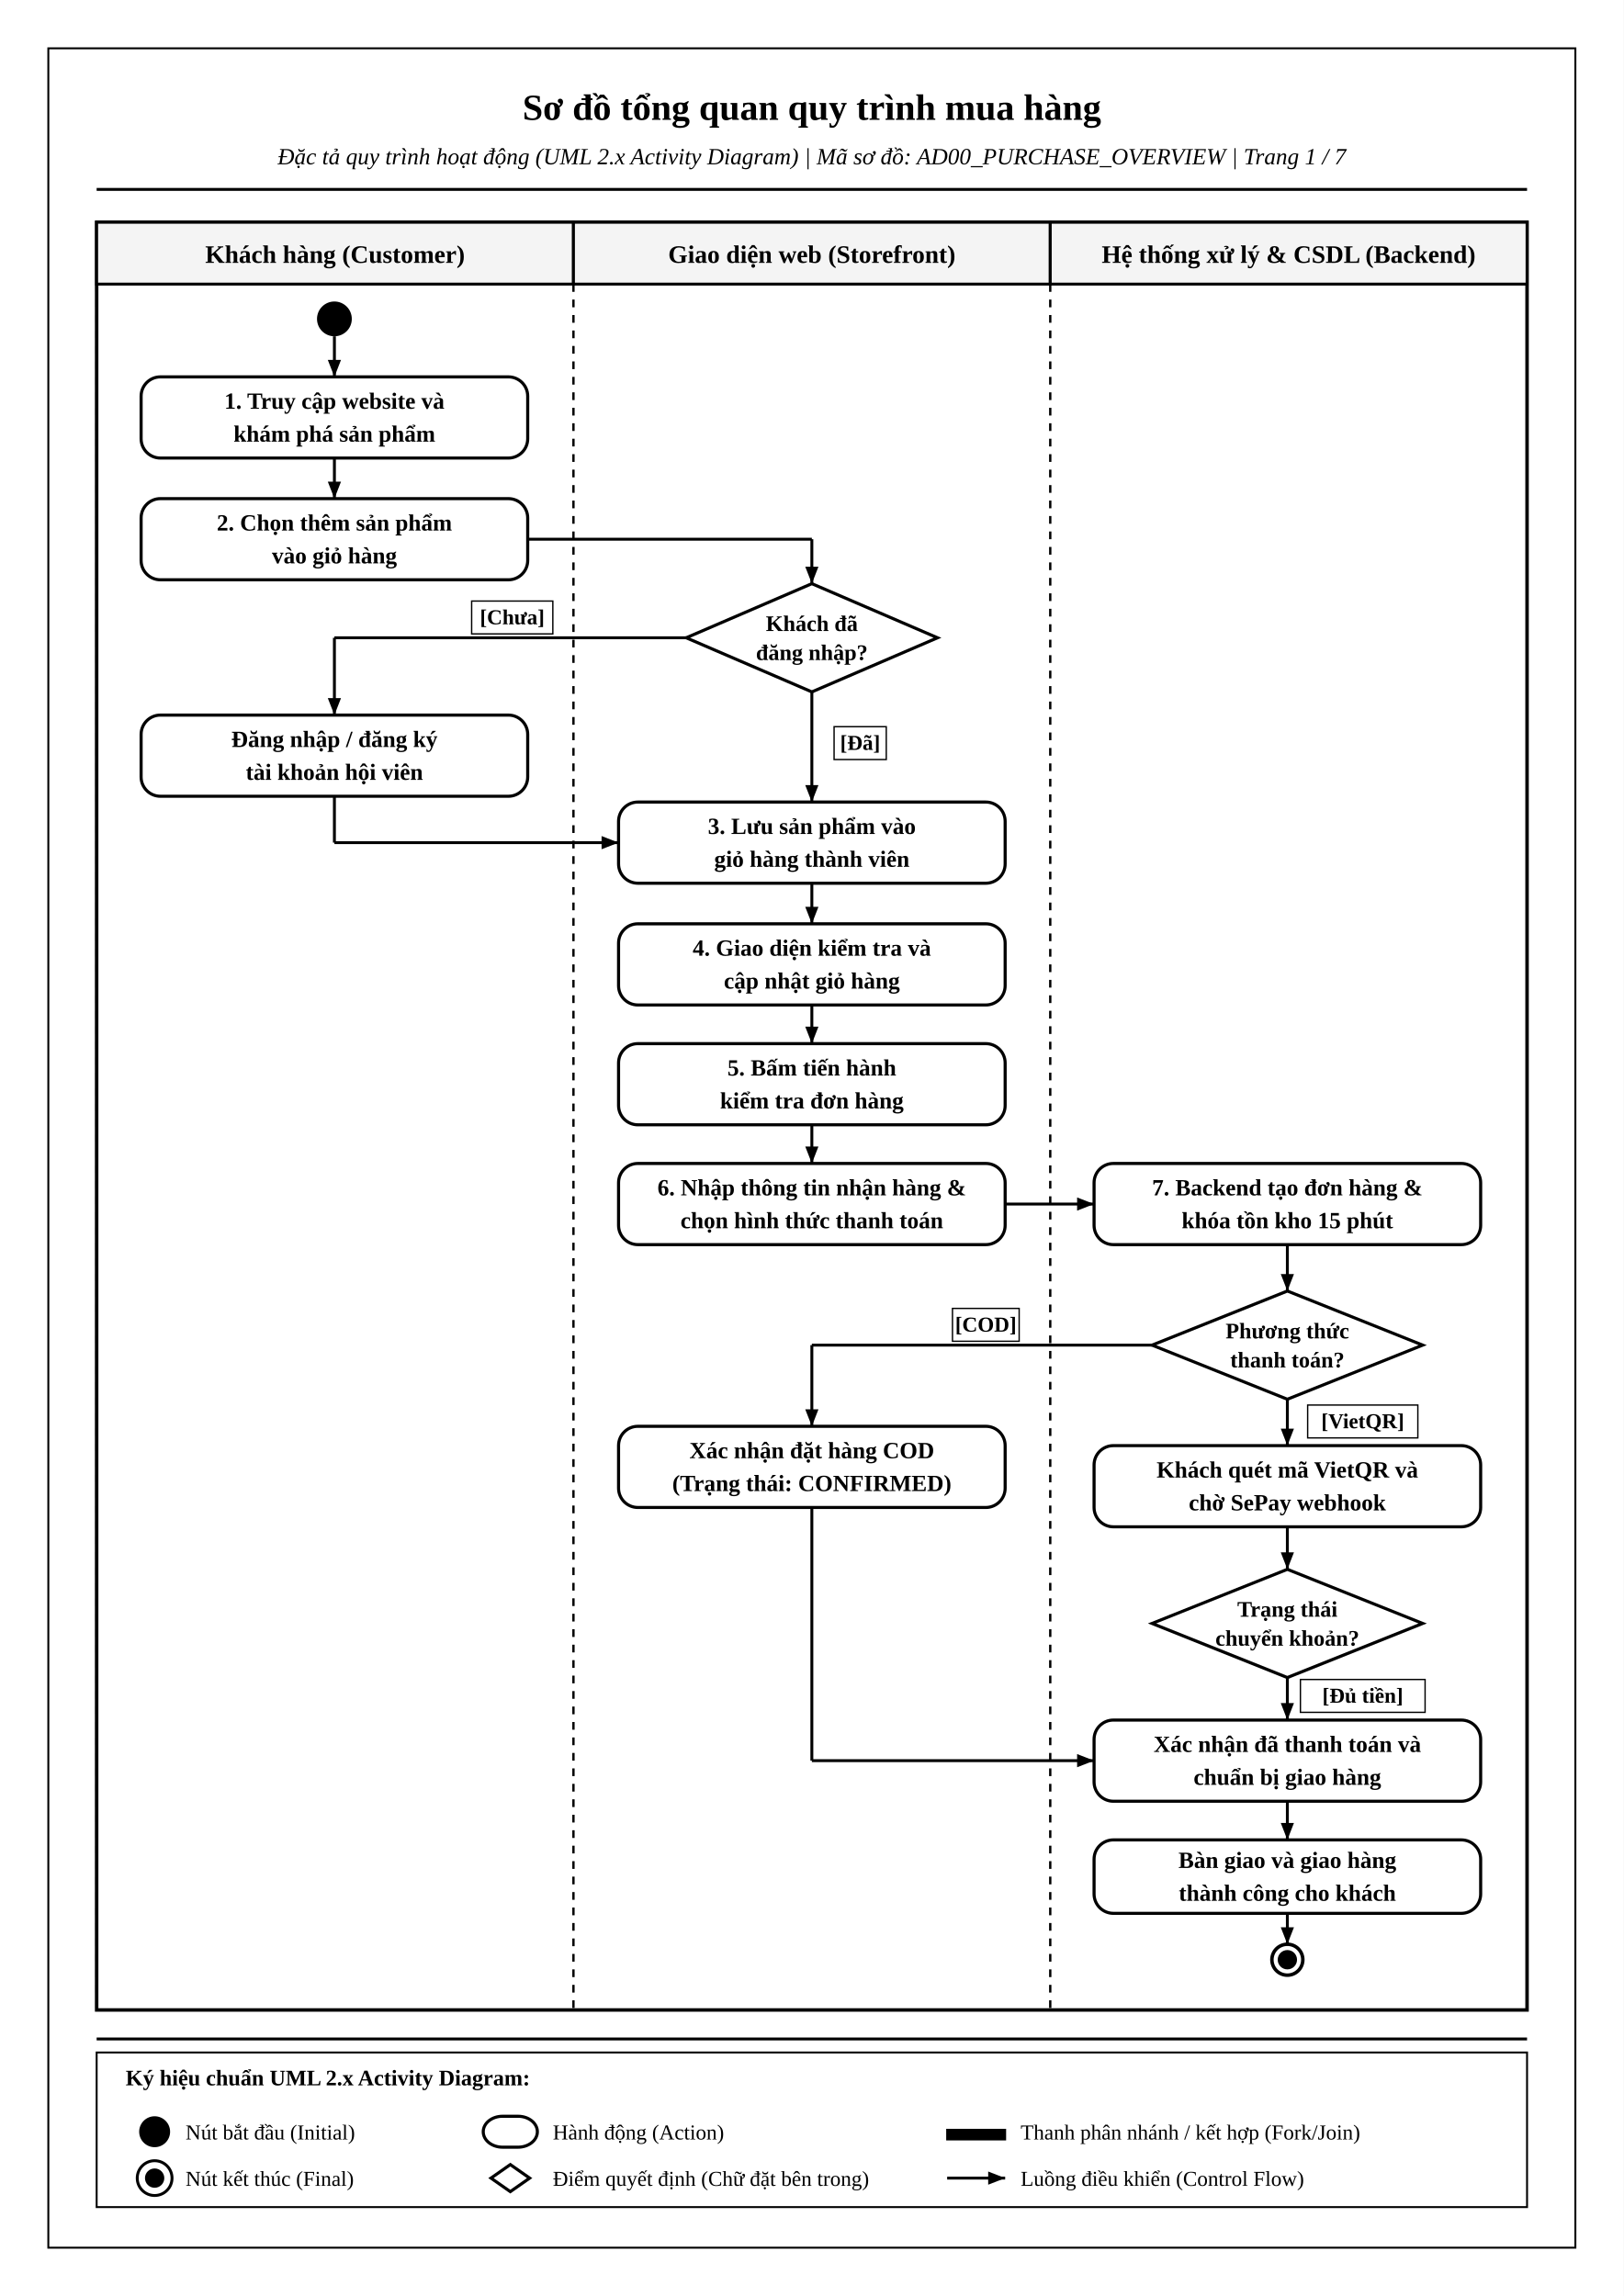
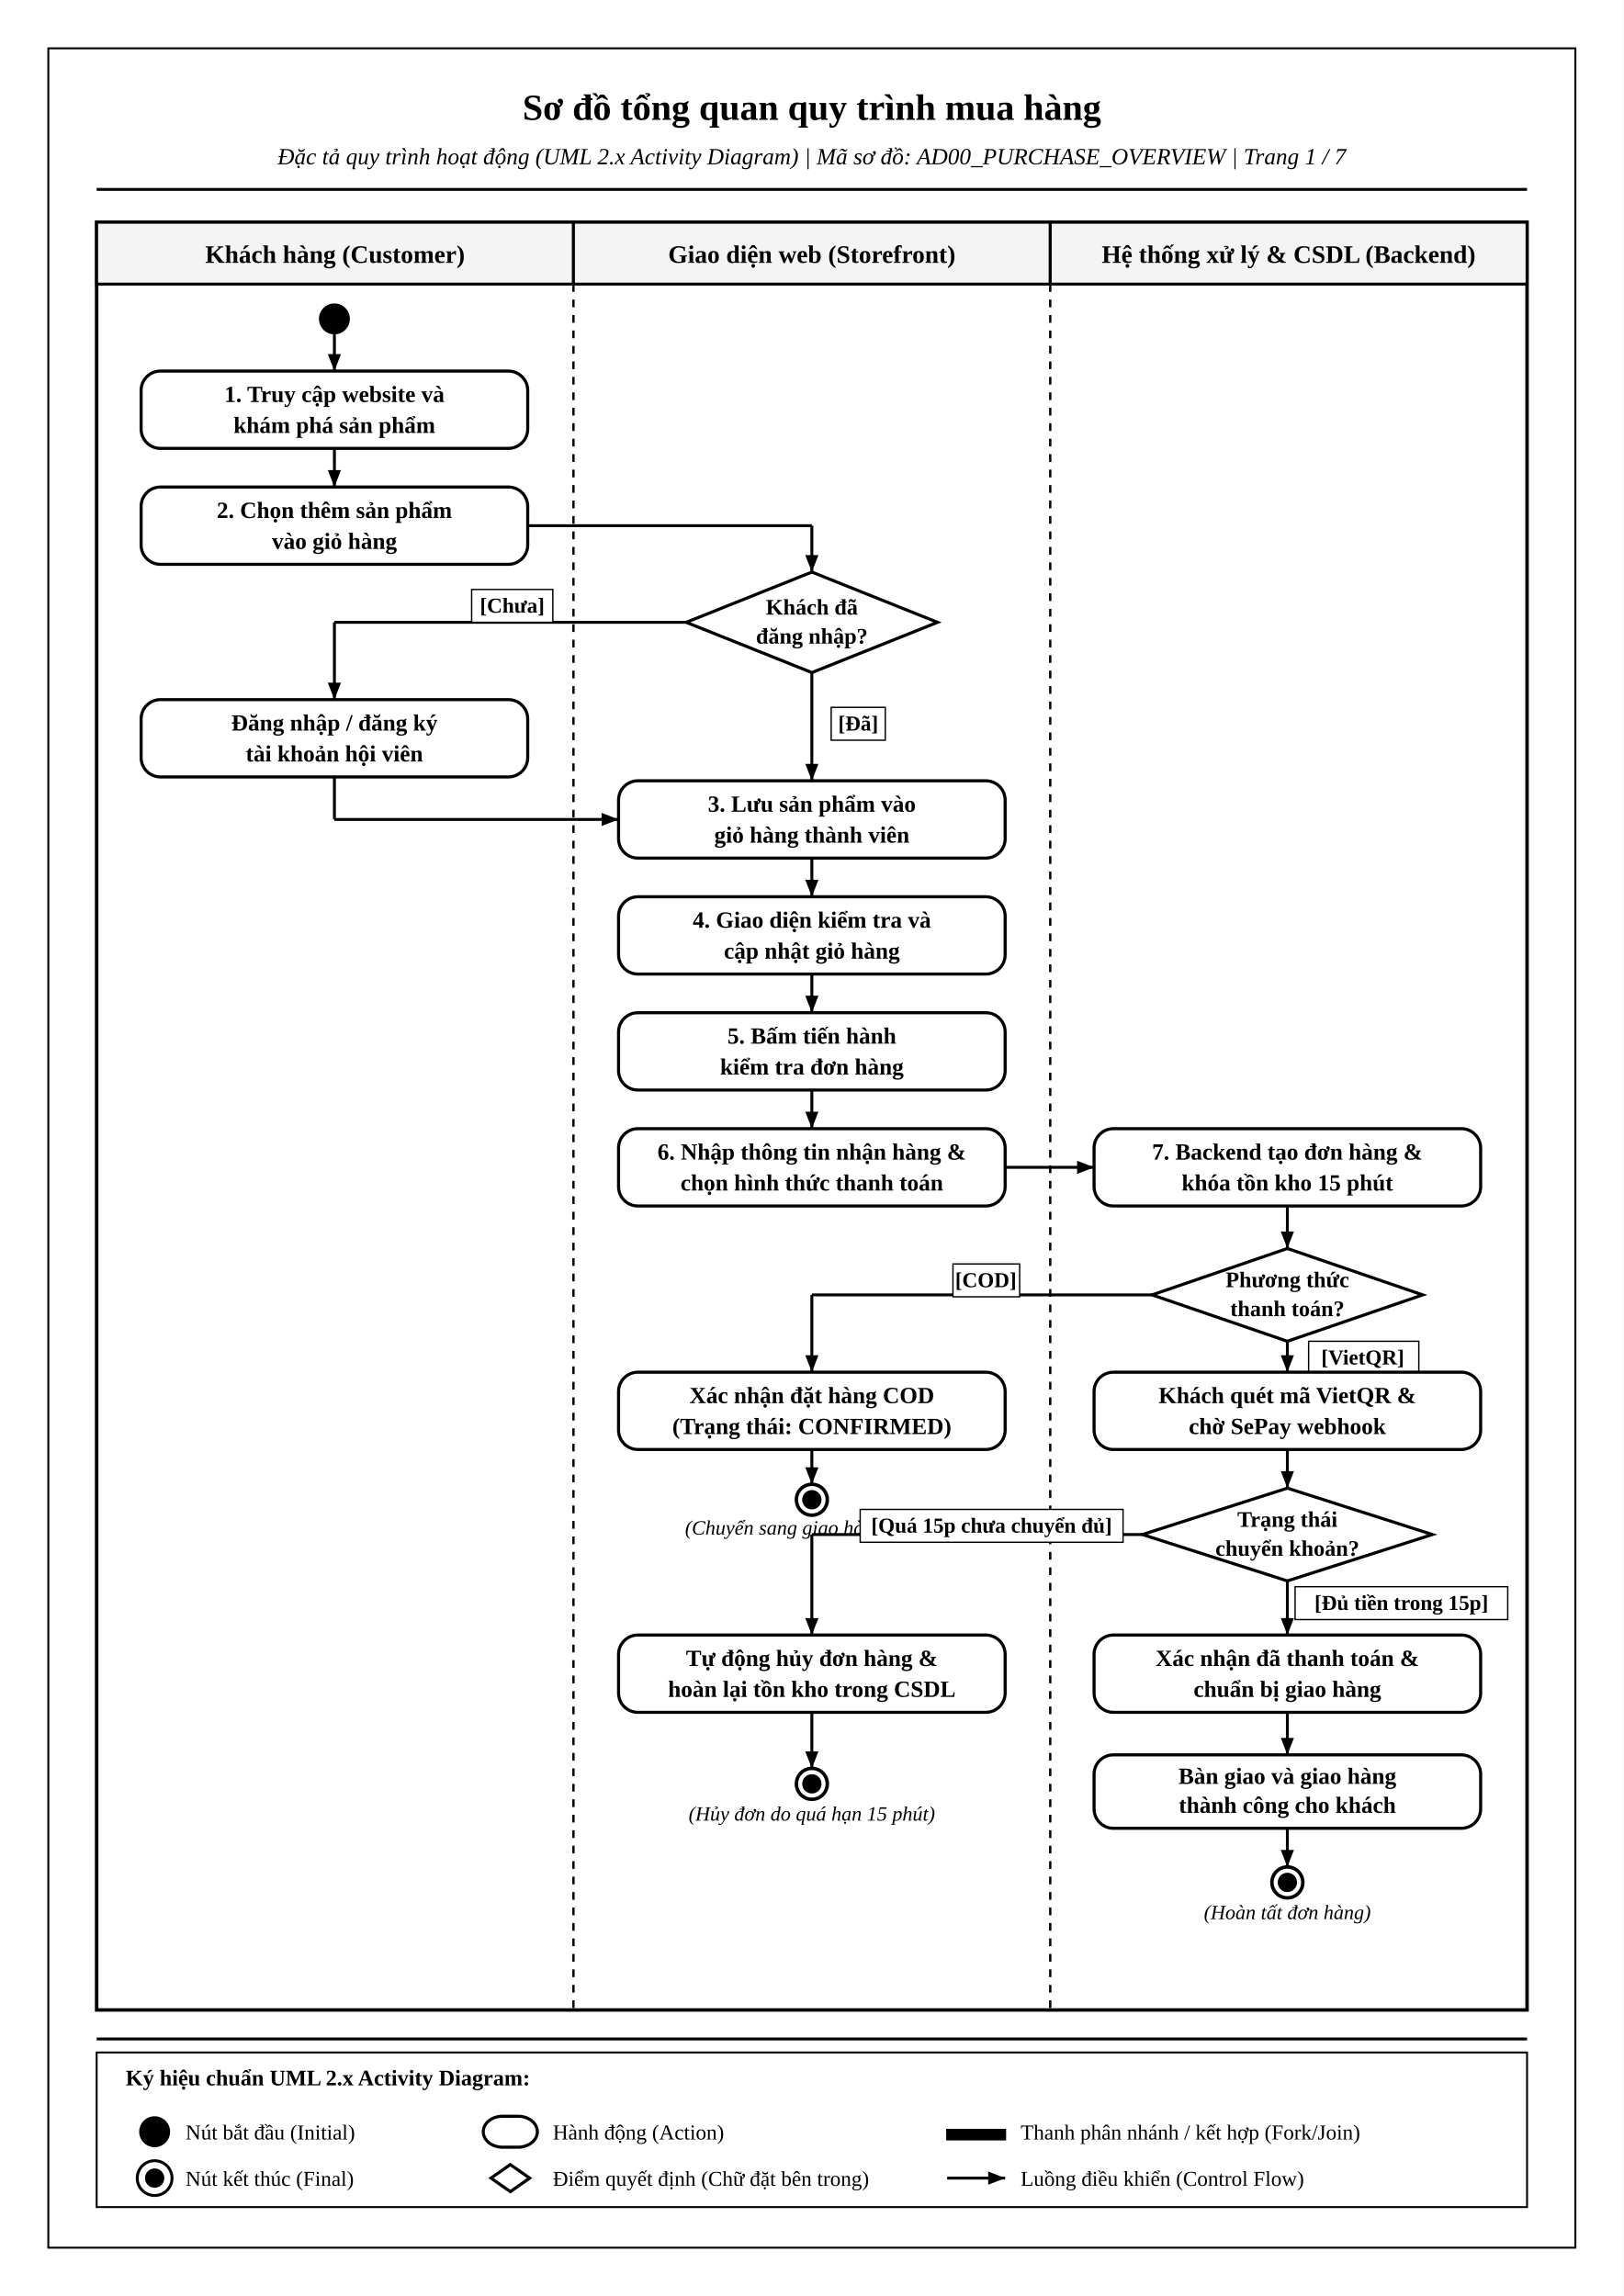
<svg xmlns="http://www.w3.org/2000/svg" viewBox="0 0 840 1188" width="840" height="1188">
  <defs>
    <style>
      .title { font-family: 'Times New Roman', serif; font-size: 19px; font-weight: bold; fill: #000000; text-anchor: middle; }
      .subtitle { font-family: 'Times New Roman', serif; font-size: 12px; font-style: italic; fill: #000000; text-anchor: middle; }
      .act-txt { font-family: 'Times New Roman', serif; font-size: 12px; font-weight: bold; fill: #000000; text-anchor: middle; }
      .dec-txt { font-family: 'Times New Roman', serif; font-size: 11.5px; font-weight: bold; fill: #000000; text-anchor: middle; }
      .guard-txt { font-family: 'Times New Roman', serif; font-size: 11px; font-weight: bold; fill: #000000; text-anchor: middle; }
      .leg-lbl { font-family: 'Times New Roman', serif; font-size: 11px; fill: #000000; }
      .line { stroke: #000000; stroke-width: 1.5; fill: none; }
      .action-rect { fill: #FFFFFF; stroke: #000000; stroke-width: 1.6; rx: 10px; ry: 10px; }
      .decision-diamond { fill: #FFFFFF; stroke: #000000; stroke-width: 1.6; }
      .sync-bar { fill: #000000; stroke: #000000; }
+       .node-sub { font-family: 'Times New Roman', serif; font-size: 10.5px; font-style: italic; fill: #000000; text-anchor: middle; }
    </style>
    <marker id="arrow" viewBox="0 0 10 10" refX="9" refY="5" markerWidth="6.5" markerHeight="6.5" orient="auto">
      <path d="M 0 1.5 L 9 5 L 0 8.5 Z" fill="#000000" />
    </marker>
  </defs>
  <rect x="0" y="0" width="840" height="1188" fill="#FFFFFF" />
  <rect x="25" y="25" width="790" height="1138" fill="none" stroke="#000000" stroke-width="1" />
  <text x="420.0" y="62" class="title">Sơ đồ tổng quan quy trình mua hàng</text>
  <text x="420.0" y="85" class="subtitle">Đặc tả quy trình hoạt động (UML 2.x Activity Diagram) | Mã sơ đồ: AD00_PURCHASE_OVERVIEW | Trang 1 / 7</text>
  <line x1="50" y1="98" x2="790" y2="98" class="line" />
  <rect x="50" y="115" width="740" height="925" fill="none" stroke="#000000" stroke-width="1.8" />
-   <rect x="50.0" y="115" width="246.667" height="32" fill="#F4F4F4" stroke="#000000" stroke-width="1.5" />
-   <text x="173.333" y="136" font-family="'Times New Roman', serif" font-size="13px" font-weight="bold" fill="#000000" text-anchor="middle">Khách hàng (Customer)</text>
+   <rect x="50.0" y="115" width="246.67" height="32" fill="#F4F4F4" stroke="#000000" stroke-width="1.5" />
+   <text x="173.33" y="136" font-family="'Times New Roman', serif" font-size="13px" font-weight="bold" fill="#000000" text-anchor="middle">Khách hàng (Customer)</text>
  <line x1="50.0" y1="147" x2="50.0" y2="1040" stroke="#000000" stroke-width="1.2" stroke-dasharray="4,4" />
-   <rect x="296.667" y="115" width="246.667" height="32" fill="#F4F4F4" stroke="#000000" stroke-width="1.5" />
-   <text x="420" y="136" font-family="'Times New Roman', serif" font-size="13px" font-weight="bold" fill="#000000" text-anchor="middle">Giao diện web (Storefront)</text>
-   <line x1="296.667" y1="147" x2="296.667" y2="1040" stroke="#000000" stroke-width="1.2" stroke-dasharray="4,4" />
-   <rect x="543.333" y="115" width="246.667" height="32" fill="#F4F4F4" stroke="#000000" stroke-width="1.5" />
-   <text x="666.667" y="136" font-family="'Times New Roman', serif" font-size="13px" font-weight="bold" fill="#000000" text-anchor="middle">Hệ thống xử lý &amp; CSDL (Backend)</text>
-   <line x1="543.333" y1="147" x2="543.333" y2="1040" stroke="#000000" stroke-width="1.2" stroke-dasharray="4,4" />
+   <rect x="296.67" y="115" width="246.67" height="32" fill="#F4F4F4" stroke="#000000" stroke-width="1.5" />
+   <text x="420.0" y="136" font-family="'Times New Roman', serif" font-size="13px" font-weight="bold" fill="#000000" text-anchor="middle">Giao diện web (Storefront)</text>
+   <line x1="296.67" y1="147" x2="296.67" y2="1040" stroke="#000000" stroke-width="1.2" stroke-dasharray="4,4" />
+   <rect x="543.33" y="115" width="246.67" height="32" fill="#F4F4F4" stroke="#000000" stroke-width="1.5" />
+   <text x="666.67" y="136" font-family="'Times New Roman', serif" font-size="13px" font-weight="bold" fill="#000000" text-anchor="middle">Hệ thống xử lý &amp; CSDL (Backend)</text>
+   <line x1="543.33" y1="147" x2="543.33" y2="1040" stroke="#000000" stroke-width="1.2" stroke-dasharray="4,4" />
  <line x1="790" y1="147" x2="790" y2="1040" stroke="#000000" stroke-width="1.2" />
-   <circle cx="173" cy="165" r="9" fill="#000000" />
-   <line x1="173" y1="174" x2="173" y2="195" class="line" marker-end="url(#arrow)" />
-   <rect x="73" y="195" width="200" height="42" class="action-rect" />
-   <text x="173.0" y="211.5" class="act-txt">1. Truy cập website và</text>
-   <text x="173.0" y="228.5" class="act-txt">khám phá sản phẩm</text>
-   <line x1="173" y1="237" x2="173" y2="258" class="line" marker-end="url(#arrow)" />
-   <rect x="73" y="258" width="200" height="42" class="action-rect" />
-   <text x="173.0" y="274.5" class="act-txt">2. Chọn thêm sản phẩm</text>
-   <text x="173.0" y="291.5" class="act-txt">vào giỏ hàng</text>
-   <line x1="273" y1="279" x2="420" y2="279" class="line" />
-   <line x1="420" y1="279" x2="420" y2="302" class="line" marker-end="url(#arrow)" />
-   <polygon points="420,302 485,330 420,358 355,330" class="decision-diamond" />
-   <text x="420" y="326.5" class="dec-txt">Khách đã</text>
-   <text x="420" y="341.5" class="dec-txt">đăng nhập?</text>
-   <line x1="355" y1="330" x2="173" y2="330" class="line" />
-   <line x1="173" y1="330" x2="173" y2="370" class="line" marker-end="url(#arrow)" />
-   <rect x="244.0" y="311" width="42.0" height="17" fill="#FFFFFF" stroke="#000000" stroke-width="0.7" />
-   <text x="265" y="323" class="guard-txt">[Chưa]</text>
-   <rect x="73" y="370" width="200" height="42" class="action-rect" />
-   <text x="173.0" y="386.5" class="act-txt">Đăng nhập / đăng ký</text>
-   <text x="173.0" y="403.5" class="act-txt">tài khoản hội viên</text>
-   <line x1="173" y1="412" x2="173" y2="436" class="line" />
-   <line x1="173" y1="436" x2="320" y2="436" class="line" marker-end="url(#arrow)" />
-   <line x1="420" y1="358" x2="420" y2="415" class="line" marker-end="url(#arrow)" />
-   <rect x="431.5" y="376" width="27.0" height="17" fill="#FFFFFF" stroke="#000000" stroke-width="0.7" />
-   <text x="445" y="388" class="guard-txt">[Đã]</text>
-   <rect x="320" y="415" width="200" height="42" class="action-rect" />
-   <text x="420.0" y="431.5" class="act-txt">3. Lưu sản phẩm vào</text>
-   <text x="420.0" y="448.5" class="act-txt">giỏ hàng thành viên</text>
-   <line x1="420" y1="457" x2="420" y2="478" class="line" marker-end="url(#arrow)" />
-   <rect x="320" y="478" width="200" height="42" class="action-rect" />
-   <text x="420.0" y="494.5" class="act-txt">4. Giao diện kiểm tra và</text>
-   <text x="420.0" y="511.5" class="act-txt">cập nhật giỏ hàng</text>
-   <line x1="420" y1="520" x2="420" y2="540" class="line" marker-end="url(#arrow)" />
-   <rect x="320" y="540" width="200" height="42" class="action-rect" />
-   <text x="420.0" y="556.5" class="act-txt">5. Bấm tiến hành</text>
-   <text x="420.0" y="573.5" class="act-txt">kiểm tra đơn hàng</text>
-   <line x1="420" y1="582" x2="420" y2="602" class="line" marker-end="url(#arrow)" />
-   <rect x="320" y="602" width="200" height="42" class="action-rect" />
-   <text x="420.0" y="618.5" class="act-txt">6. Nhập thông tin nhận hàng &amp;</text>
-   <text x="420.0" y="635.5" class="act-txt">chọn hình thức thanh toán</text>
-   <line x1="520" y1="623" x2="566" y2="623" class="line" marker-end="url(#arrow)" />
-   <rect x="566" y="602" width="200" height="42" class="action-rect" />
-   <text x="666.0" y="618.5" class="act-txt">7. Backend tạo đơn hàng &amp;</text>
-   <text x="666.0" y="635.5" class="act-txt">khóa tồn kho 15 phút</text>
-   <line x1="666" y1="644" x2="666" y2="668" class="line" marker-end="url(#arrow)" />
-   <polygon points="666,668 736,696 666,724 596,696" class="decision-diamond" />
-   <text x="666" y="692.5" class="dec-txt">Phương thức</text>
-   <text x="666" y="707.5" class="dec-txt">thanh toán?</text>
-   <line x1="596" y1="696" x2="420" y2="696" class="line" />
-   <line x1="420" y1="696" x2="420" y2="738" class="line" marker-end="url(#arrow)" />
-   <rect x="492.75" y="677" width="34.5" height="17" fill="#FFFFFF" stroke="#000000" stroke-width="0.7" />
-   <text x="510" y="689" class="guard-txt">[COD]</text>
-   <rect x="320" y="738" width="200" height="42" class="action-rect" />
-   <text x="420.0" y="754.5" class="act-txt">Xác nhận đặt hàng COD</text>
-   <text x="420.0" y="771.5" class="act-txt">(Trạng thái: CONFIRMED)</text>
-   <line x1="666" y1="724" x2="666" y2="748" class="line" marker-end="url(#arrow)" />
-   <rect x="676.5" y="727" width="57.0" height="17" fill="#FFFFFF" stroke="#000000" stroke-width="0.7" />
-   <text x="705" y="739" class="guard-txt">[VietQR]</text>
-   <rect x="566" y="748" width="200" height="42" class="action-rect" />
-   <text x="666.0" y="764.5" class="act-txt">Khách quét mã VietQR và</text>
-   <text x="666.0" y="781.5" class="act-txt">chờ SePay webhook</text>
-   <line x1="666" y1="790" x2="666" y2="812" class="line" marker-end="url(#arrow)" />
-   <polygon points="666,812 736,840 666,868 596,840" class="decision-diamond" />
-   <text x="666" y="836.5" class="dec-txt">Trạng thái</text>
-   <text x="666" y="851.5" class="dec-txt">chuyển khoản?</text>
-   <line x1="666" y1="868" x2="666" y2="890" class="line" marker-end="url(#arrow)" />
-   <rect x="672.75" y="869" width="64.5" height="17" fill="#FFFFFF" stroke="#000000" stroke-width="0.7" />
-   <text x="705" y="881" class="guard-txt">[Đủ tiền]</text>
-   <rect x="566" y="890" width="200" height="42" class="action-rect" />
-   <text x="666.0" y="906.5" class="act-txt">Xác nhận đã thanh toán và</text>
-   <text x="666.0" y="923.5" class="act-txt">chuẩn bị giao hàng</text>
-   <line x1="420" y1="780" x2="420" y2="911" class="line" />
-   <line x1="420" y1="911" x2="566" y2="911" class="line" marker-end="url(#arrow)" />
-   <line x1="666" y1="932" x2="666" y2="952" class="line" marker-end="url(#arrow)" />
-   <rect x="566" y="952" width="200" height="38" class="action-rect" />
-   <text x="666.0" y="966.5" class="act-txt">Bàn giao và giao hàng</text>
-   <text x="666.0" y="983.5" class="act-txt">thành công cho khách</text>
-   <line x1="666" y1="990" x2="666" y2="1006" class="line" marker-end="url(#arrow)" />
-   <circle cx="666" cy="1014" r="8" fill="none" stroke="#000000" stroke-width="1.8" />
-   <circle cx="666" cy="1014" r="5" fill="#000000" />
+   <circle cx="173" cy="165" r="8" fill="#000000" />
+   <line x1="173" y1="173" x2="173" y2="192" class="line" marker-end="url(#arrow)" />
+   <rect x="73" y="192" width="200" height="40" class="action-rect" />
+   <text x="173.0" y="208" class="act-txt">1. Truy cập website và</text>
+   <text x="173.0" y="224" class="act-txt">khám phá sản phẩm</text>
+   <line x1="173" y1="232" x2="173" y2="252" class="line" marker-end="url(#arrow)" />
+   <rect x="73" y="252" width="200" height="40" class="action-rect" />
+   <text x="173.0" y="268" class="act-txt">2. Chọn thêm sản phẩm</text>
+   <text x="173.0" y="284" class="act-txt">vào giỏ hàng</text>
+   <line x1="273" y1="272" x2="420" y2="272" class="line" />
+   <line x1="420" y1="272" x2="420" y2="296" class="line" marker-end="url(#arrow)" />
+   <polygon points="420,296 485,322 420,348 355,322" class="decision-diamond" />
+   <text x="420" y="318" class="dec-txt">Khách đã</text>
+   <text x="420" y="333" class="dec-txt">đăng nhập?</text>
+   <line x1="355" y1="322" x2="173" y2="322" class="line" />
+   <line x1="173" y1="322" x2="173" y2="362" class="line" marker-end="url(#arrow)" />
+   <rect x="244.0" y="305" width="42.0" height="17" fill="#FFFFFF" stroke="#000000" stroke-width="0.7" />
+   <text x="265" y="317" class="guard-txt">[Chưa]</text>
+   <rect x="73" y="362" width="200" height="40" class="action-rect" />
+   <text x="173.0" y="378" class="act-txt">Đăng nhập / đăng ký</text>
+   <text x="173.0" y="394" class="act-txt">tài khoản hội viên</text>
+   <line x1="173" y1="402" x2="173" y2="424" class="line" />
+   <line x1="173" y1="424" x2="320" y2="424" class="line" marker-end="url(#arrow)" />
+   <line x1="420" y1="348" x2="420" y2="404" class="line" marker-end="url(#arrow)" />
+   <rect x="430" y="366" width="28.0" height="17" fill="#FFFFFF" stroke="#000000" stroke-width="0.7" />
+   <text x="444" y="378" class="guard-txt">[Đã]</text>
+   <rect x="320" y="404" width="200" height="40" class="action-rect" />
+   <text x="420.0" y="420" class="act-txt">3. Lưu sản phẩm vào</text>
+   <text x="420.0" y="436" class="act-txt">giỏ hàng thành viên</text>
+   <line x1="420" y1="444" x2="420" y2="464" class="line" marker-end="url(#arrow)" />
+   <rect x="320" y="464" width="200" height="40" class="action-rect" />
+   <text x="420.0" y="480" class="act-txt">4. Giao diện kiểm tra và</text>
+   <text x="420.0" y="496" class="act-txt">cập nhật giỏ hàng</text>
+   <line x1="420" y1="504" x2="420" y2="524" class="line" marker-end="url(#arrow)" />
+   <rect x="320" y="524" width="200" height="40" class="action-rect" />
+   <text x="420.0" y="540" class="act-txt">5. Bấm tiến hành</text>
+   <text x="420.0" y="556" class="act-txt">kiểm tra đơn hàng</text>
+   <line x1="420" y1="564" x2="420" y2="584" class="line" marker-end="url(#arrow)" />
+   <rect x="320" y="584" width="200" height="40" class="action-rect" />
+   <text x="420.0" y="600" class="act-txt">6. Nhập thông tin nhận hàng &amp;</text>
+   <text x="420.0" y="616" class="act-txt">chọn hình thức thanh toán</text>
+   <line x1="520" y1="604" x2="566" y2="604" class="line" marker-end="url(#arrow)" />
+   <rect x="566" y="584" width="200" height="40" class="action-rect" />
+   <text x="666.0" y="600" class="act-txt">7. Backend tạo đơn hàng &amp;</text>
+   <text x="666.0" y="616" class="act-txt">khóa tồn kho 15 phút</text>
+   <line x1="666" y1="624" x2="666" y2="646" class="line" marker-end="url(#arrow)" />
+   <polygon points="666,646 736,670 666,694 596,670" class="decision-diamond" />
+   <text x="666" y="666" class="dec-txt">Phương thức</text>
+   <text x="666" y="681" class="dec-txt">thanh toán?</text>
+   <line x1="596" y1="670" x2="420" y2="670" class="line" />
+   <line x1="420" y1="670" x2="420" y2="710" class="line" marker-end="url(#arrow)" />
+   <rect x="493" y="654" width="34.5" height="17" fill="#FFFFFF" stroke="#000000" stroke-width="0.7" />
+   <text x="510" y="666" class="guard-txt">[COD]</text>
+   <rect x="320" y="710" width="200" height="40" class="action-rect" />
+   <text x="420.0" y="726" class="act-txt">Xác nhận đặt hàng COD</text>
+   <text x="420.0" y="742" class="act-txt">(Trạng thái: CONFIRMED)</text>
+   <line x1="420" y1="750" x2="420" y2="768" class="line" marker-end="url(#arrow)" />
+   <circle cx="420" cy="776" r="8" fill="none" stroke="#000000" stroke-width="1.8" />
+   <circle cx="420" cy="776" r="5" fill="#000000" />
+   <text x="420" y="794" class="node-sub">(Chuyển sang giao hàng COD)</text>
+   <line x1="666" y1="694" x2="666" y2="710" class="line" marker-end="url(#arrow)" />
+   <rect x="677" y="694" width="57.0" height="17" fill="#FFFFFF" stroke="#000000" stroke-width="0.7" />
+   <text x="705" y="706" class="guard-txt">[VietQR]</text>
+   <rect x="566" y="710" width="200" height="40" class="action-rect" />
+   <text x="666.0" y="726" class="act-txt">Khách quét mã VietQR &amp;</text>
+   <text x="666.0" y="742" class="act-txt">chờ SePay webhook</text>
+   <line x1="666" y1="750" x2="666" y2="770" class="line" marker-end="url(#arrow)" />
+   <polygon points="666,770 741,794 666,818 591,794" class="decision-diamond" />
+   <text x="666" y="790" class="dec-txt">Trạng thái</text>
+   <text x="666" y="805" class="dec-txt">chuyển khoản?</text>
+   <line x1="666" y1="818" x2="666" y2="846" class="line" marker-end="url(#arrow)" />
+   <rect x="670" y="821" width="110" height="17" fill="#FFFFFF" stroke="#000000" stroke-width="0.7" />
+   <text x="725" y="833" class="guard-txt">[Đủ tiền trong 15p]</text>
+   <rect x="566" y="846" width="200" height="40" class="action-rect" />
+   <text x="666.0" y="862" class="act-txt">Xác nhận đã thanh toán &amp;</text>
+   <text x="666.0" y="878" class="act-txt">chuẩn bị giao hàng</text>
+   <line x1="666" y1="886" x2="666" y2="908" class="line" marker-end="url(#arrow)" />
+   <rect x="566" y="908" width="200" height="38" class="action-rect" />
+   <text x="666.0" y="923" class="act-txt">Bàn giao và giao hàng</text>
+   <text x="666.0" y="938" class="act-txt">thành công cho khách</text>
+   <line x1="666" y1="946" x2="666" y2="966" class="line" marker-end="url(#arrow)" />
+   <circle cx="666" cy="974" r="8" fill="none" stroke="#000000" stroke-width="1.8" />
+   <circle cx="666" cy="974" r="5" fill="#000000" />
+   <text x="666" y="993" class="node-sub">(Hoàn tất đơn hàng)</text>
+   <line x1="591" y1="794" x2="420" y2="794" class="line" />
+   <line x1="420" y1="794" x2="420" y2="846" class="line" marker-end="url(#arrow)" />
+   <rect x="445" y="781" width="136" height="17" fill="#FFFFFF" stroke="#000000" stroke-width="0.7" />
+   <text x="513" y="793" class="guard-txt">[Quá 15p chưa chuyển đủ]</text>
+   <rect x="320" y="846" width="200" height="40" class="action-rect" />
+   <text x="420.0" y="862" class="act-txt">Tự động hủy đơn hàng &amp;</text>
+   <text x="420.0" y="878" class="act-txt">hoàn lại tồn kho trong CSDL</text>
+   <line x1="420" y1="886" x2="420" y2="915" class="line" marker-end="url(#arrow)" />
+   <circle cx="420" cy="923" r="8" fill="none" stroke="#000000" stroke-width="1.8" />
+   <circle cx="420" cy="923" r="5" fill="#000000" />
+   <text x="420" y="942" class="node-sub">(Hủy đơn do quá hạn 15 phút)</text>
  <line x1="50" y1="1055" x2="790" y2="1055" class="line" />
  <rect x="50" y="1062" width="740" height="80" fill="#FFFFFF" stroke="#000000" stroke-width="1" />
  <text x="65" y="1079" font-family="'Times New Roman', serif" font-size="11.5px" font-weight="bold" fill="#000000">Ký hiệu chuẩn UML 2.x Activity Diagram:</text>
  <circle cx="80" cy="1103" r="8" fill="#000000" />
  <text x="96" y="1107" class="leg-lbl">Nút bắt đầu (Initial)</text>
  <circle cx="80" cy="1127" r="9" fill="none" stroke="#000000" stroke-width="1.5" />
  <circle cx="80" cy="1127" r="5" fill="#000000" />
  <text x="96" y="1131" class="leg-lbl">Nút kết thúc (Final)</text>
  <rect x="250" y="1095" width="28" height="16" class="action-rect" />
  <text x="286" y="1107" class="leg-lbl">Hành động (Action)</text>
  <polygon points="264,1120 274,1127 264,1134 254,1127" class="decision-diamond" />
  <text x="286" y="1131" class="leg-lbl">Điểm quyết định (Chữ đặt bên trong)</text>
  <rect x="490" y="1102" width="30" height="5" class="sync-bar" />
  <text x="528" y="1107" class="leg-lbl">Thanh phân nhánh / kết hợp (Fork/Join)</text>
  <line x1="490" y1="1127" x2="520" y2="1127" class="line" marker-end="url(#arrow)" />
  <text x="528" y="1131" class="leg-lbl">Luồng điều khiển (Control Flow)</text>
</svg>
